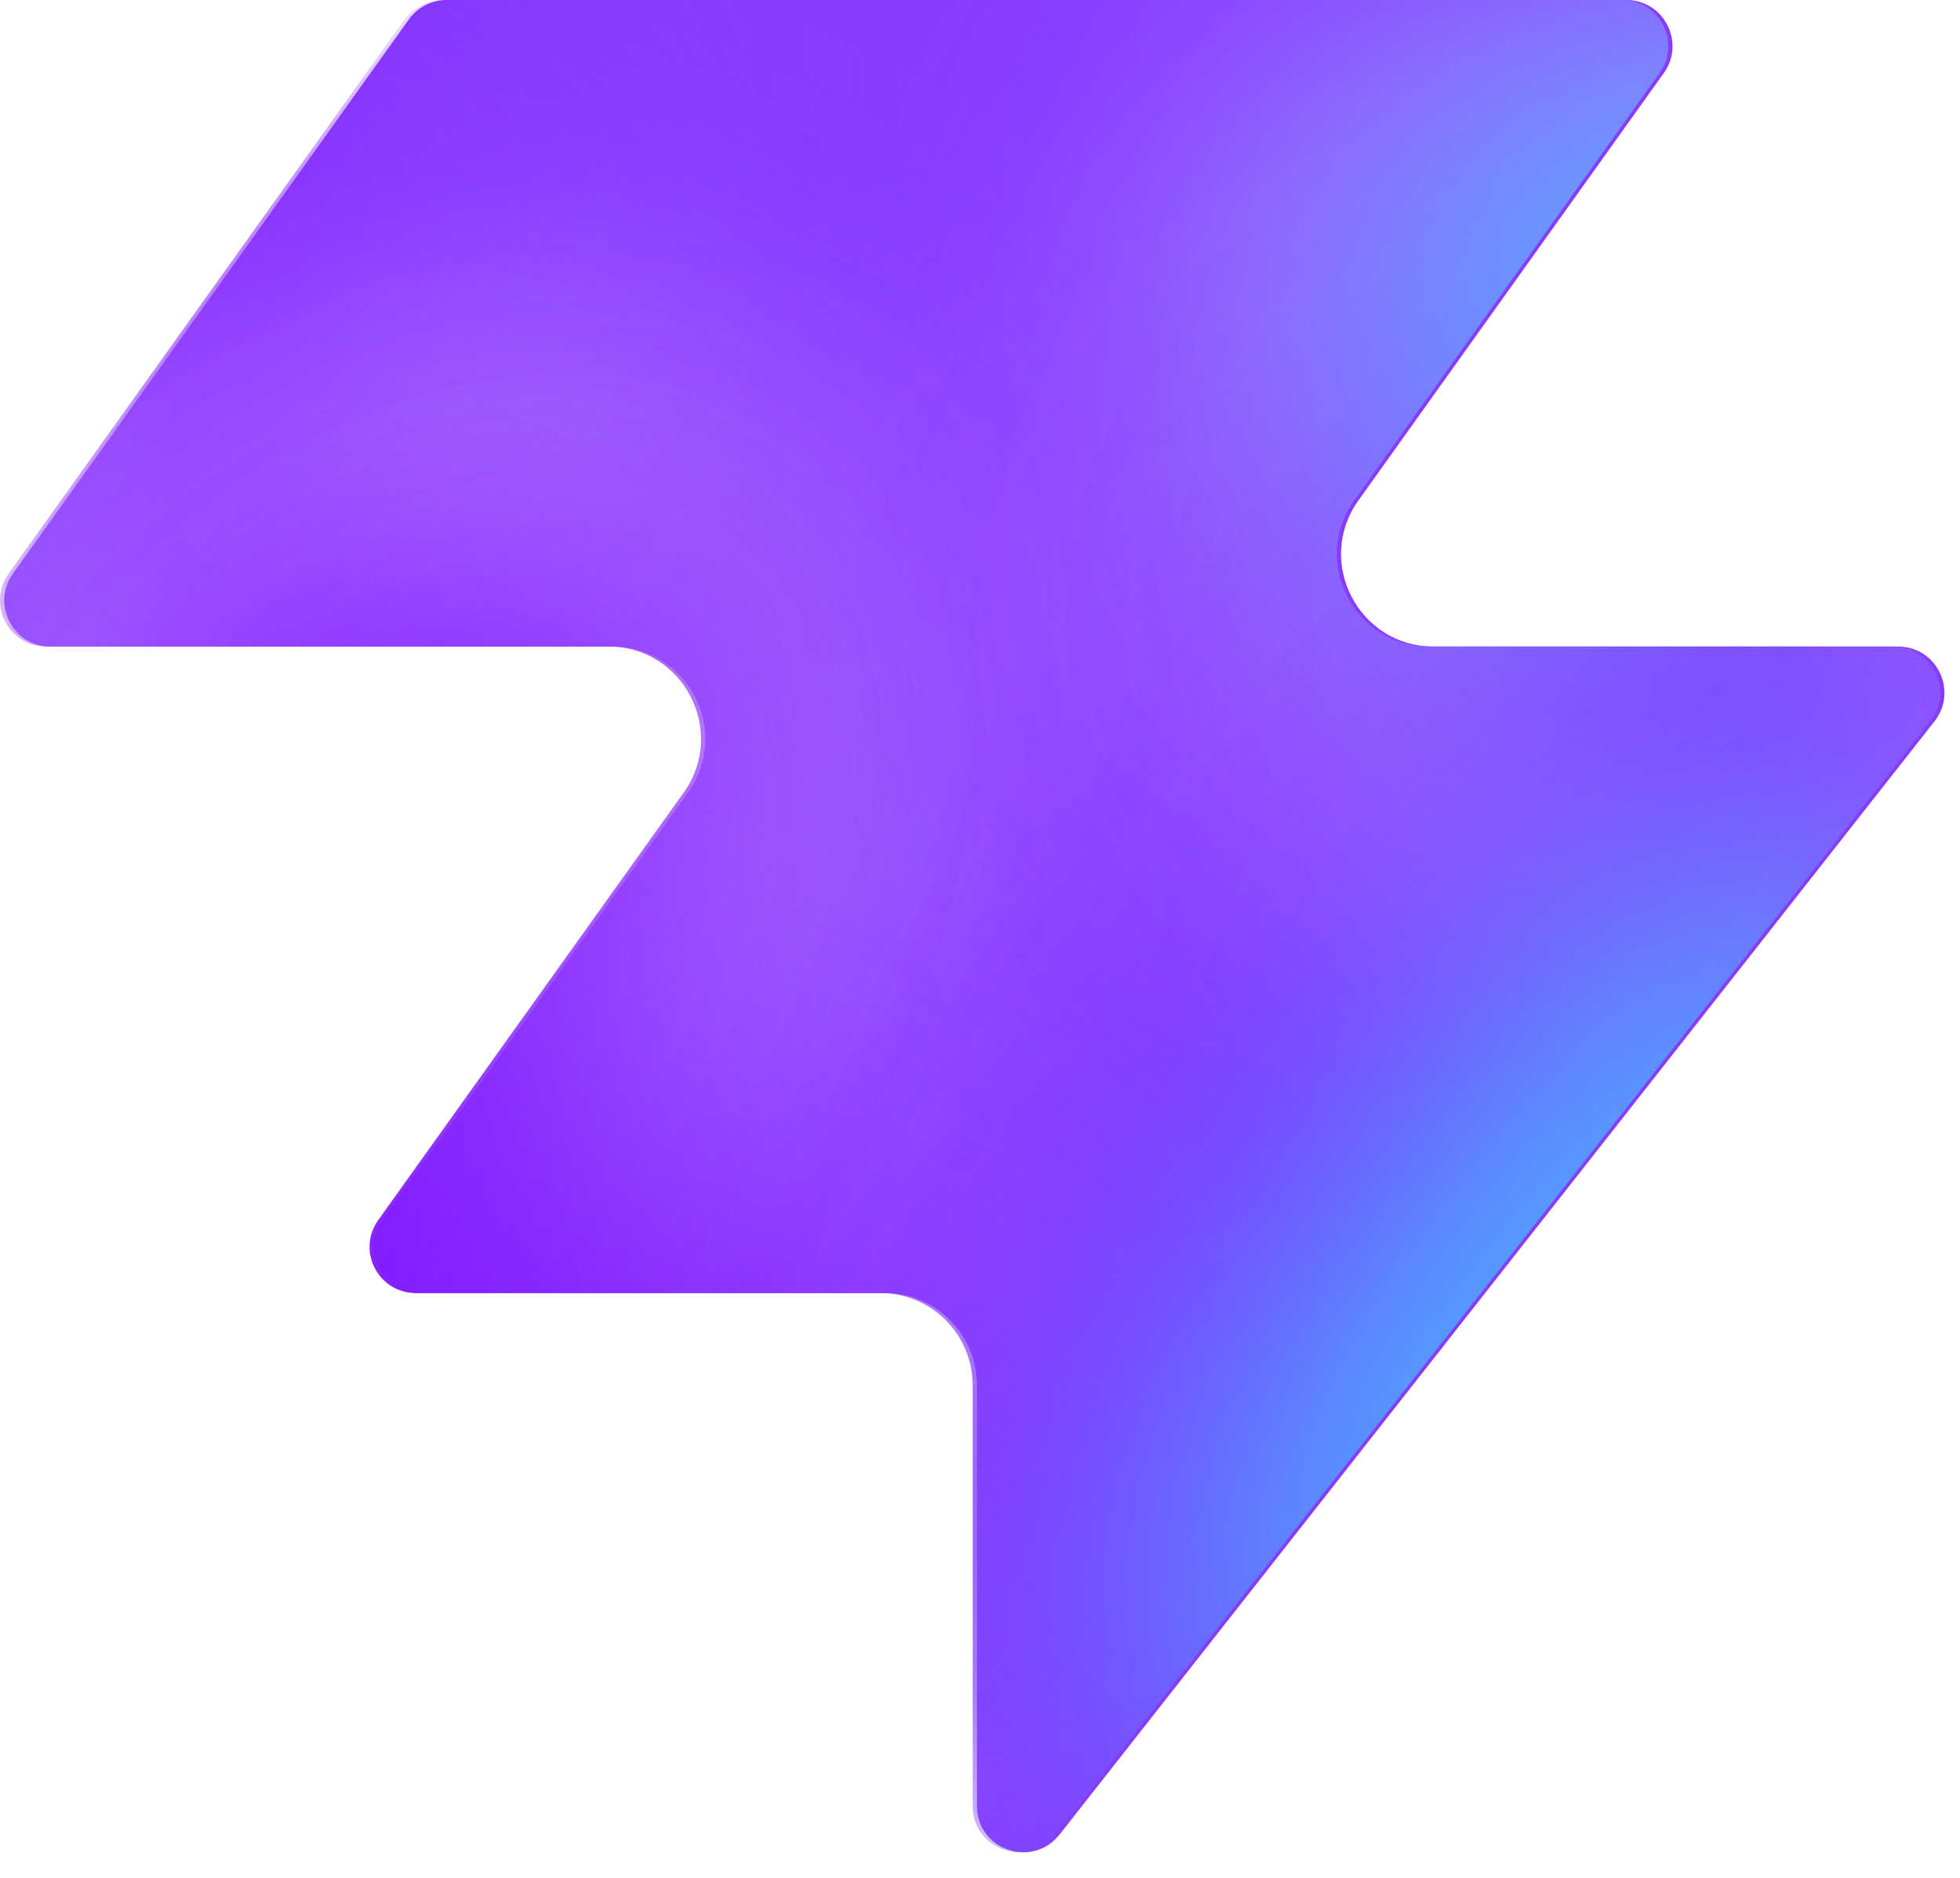
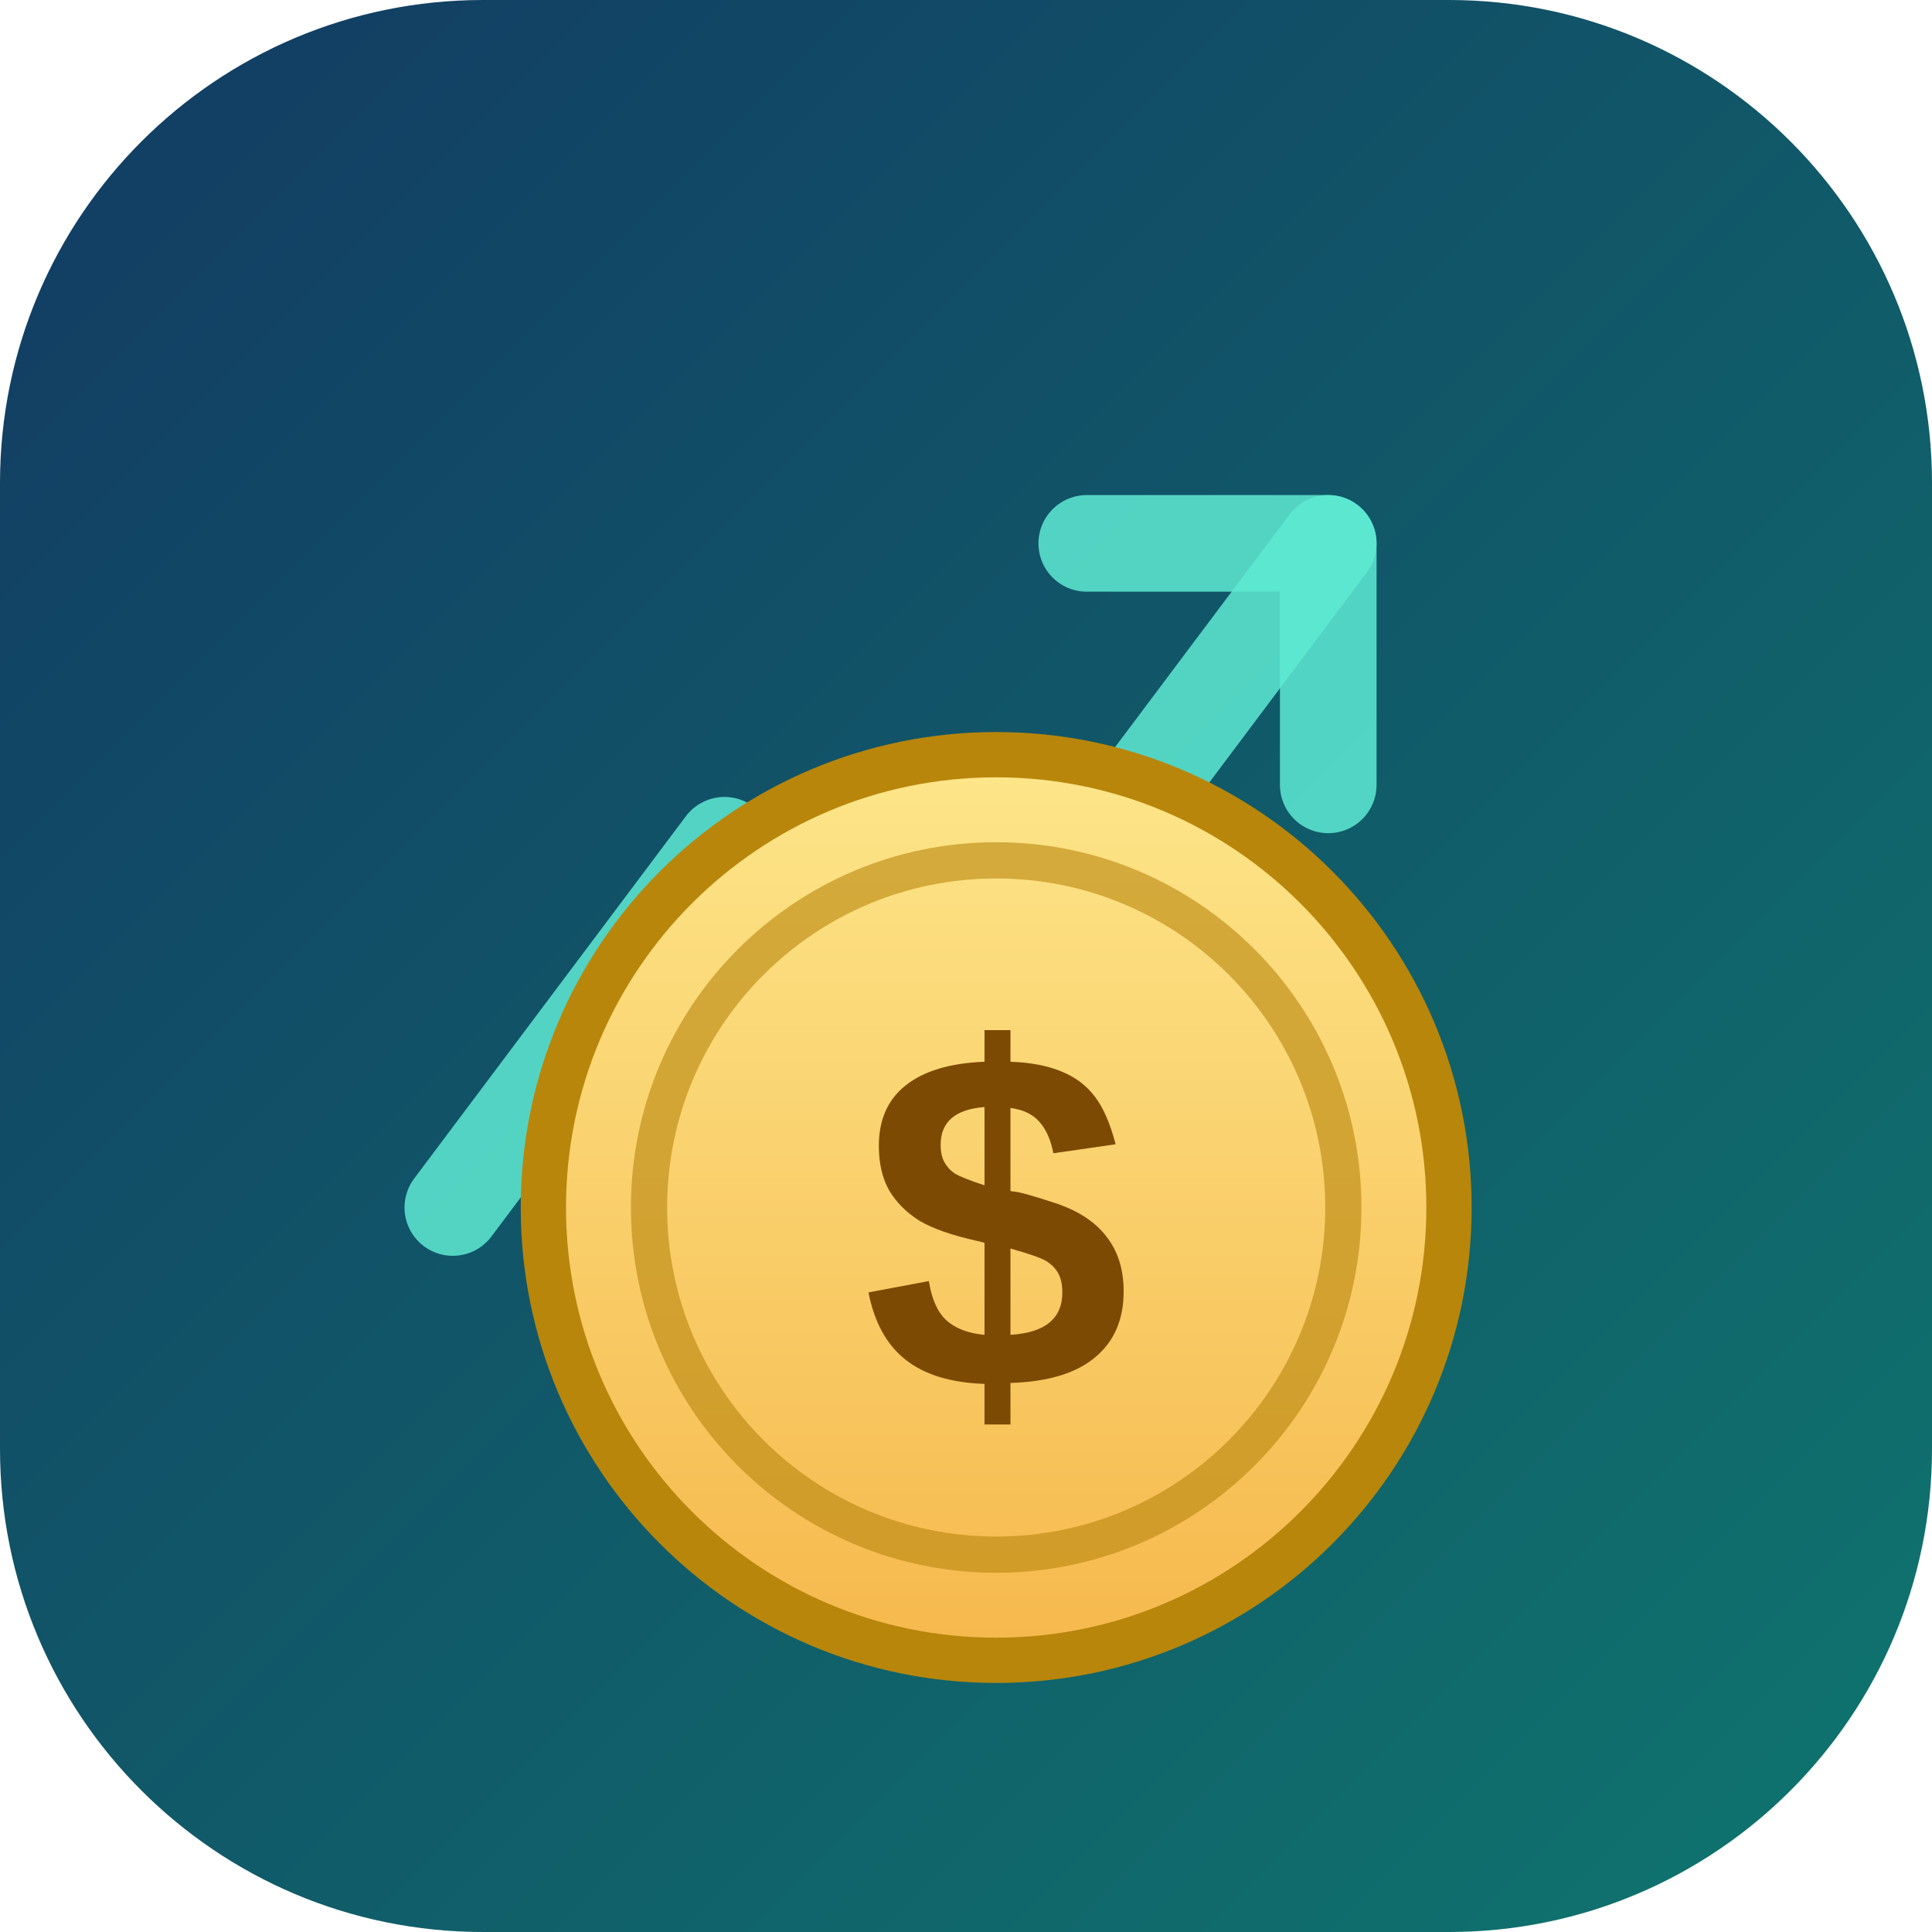
- <svg xmlns="http://www.w3.org/2000/svg" width="48" height="46" fill="none" viewBox="0 0 48 46">
-   <path fill="#863bff" d="M25.946 44.938c-.664.845-2.021.375-2.021-.698V33.937a2.26 2.26 0 0 0-2.262-2.262H10.287c-.92 0-1.456-1.04-.92-1.788l7.48-10.471c1.07-1.497 0-3.578-1.842-3.578H1.237c-.92 0-1.456-1.04-.92-1.788L10.013.474c.214-.297.556-.474.92-.474h28.894c.92 0 1.456 1.04.92 1.788l-7.48 10.471c-1.07 1.498 0 3.579 1.842 3.579h11.377c.943 0 1.473 1.088.89 1.83L25.947 44.94z" style="fill:#863bff;fill:color(display-p3 .525 .23 1);fill-opacity:1" />
-   <mask id="a" width="48" height="46" x="0" y="0" maskUnits="userSpaceOnUse" style="mask-type:alpha">
-     <path fill="#000" d="M25.842 44.938c-.664.844-2.021.375-2.021-.698V33.937a2.26 2.26 0 0 0-2.262-2.262H10.183c-.92 0-1.456-1.04-.92-1.788l7.48-10.471c1.07-1.498 0-3.579-1.842-3.579H1.133c-.92 0-1.456-1.04-.92-1.787L9.91.473c.214-.297.556-.474.92-.474h28.894c.92 0 1.456 1.04.92 1.788l-7.48 10.471c-1.07 1.498 0 3.578 1.842 3.578h11.377c.943 0 1.473 1.088.89 1.832L25.843 44.94z" style="fill:#000;fill-opacity:1" />
-   </mask>
-   <g mask="url(#a)">
-     <g filter="url(#b)">
-       <ellipse cx="5.508" cy="14.704" fill="#ede6ff" rx="5.508" ry="14.704" style="fill:#ede6ff;fill:color(display-p3 .927 .903 1);fill-opacity:1" transform="matrix(.00324 1 1 -.00324 -4.47 31.516)" />
-     </g>
-     <g filter="url(#c)">
-       <ellipse cx="10.399" cy="29.851" fill="#ede6ff" rx="10.399" ry="29.851" style="fill:#ede6ff;fill:color(display-p3 .927 .903 1);fill-opacity:1" transform="matrix(.00324 1 1 -.00324 -39.328 7.883)" />
-     </g>
-     <g filter="url(#d)">
-       <ellipse cx="5.508" cy="30.487" fill="#7e14ff" rx="5.508" ry="30.487" style="fill:#7e14ff;fill:color(display-p3 .492 .077 1);fill-opacity:1" transform="rotate(89.814 -25.913 -14.639)scale(1 -1)" />
-     </g>
-     <g filter="url(#e)">
-       <ellipse cx="5.508" cy="30.599" fill="#7e14ff" rx="5.508" ry="30.599" style="fill:#7e14ff;fill:color(display-p3 .492 .077 1);fill-opacity:1" transform="rotate(89.814 -32.644 -3.334)scale(1 -1)" />
-     </g>
-     <g filter="url(#f)">
-       <ellipse cx="5.508" cy="30.599" fill="#7e14ff" rx="5.508" ry="30.599" style="fill:#7e14ff;fill:color(display-p3 .492 .077 1);fill-opacity:1" transform="matrix(.00324 1 1 -.00324 -34.34 30.47)" />
-     </g>
-     <g filter="url(#g)">
-       <ellipse cx="14.072" cy="22.078" fill="#ede6ff" rx="14.072" ry="22.078" style="fill:#ede6ff;fill:color(display-p3 .927 .903 1);fill-opacity:1" transform="rotate(93.35 24.506 48.493)scale(-1 1)" />
-     </g>
-     <g filter="url(#h)">
-       <ellipse cx="3.47" cy="21.501" fill="#7e14ff" rx="3.47" ry="21.501" style="fill:#7e14ff;fill:color(display-p3 .492 .077 1);fill-opacity:1" transform="rotate(89.009 28.708 47.59)scale(-1 1)" />
-     </g>
-     <g filter="url(#i)">
-       <ellipse cx="3.47" cy="21.501" fill="#7e14ff" rx="3.47" ry="21.501" style="fill:#7e14ff;fill:color(display-p3 .492 .077 1);fill-opacity:1" transform="rotate(89.009 28.708 47.59)scale(-1 1)" />
-     </g>
-     <g filter="url(#j)">
-       <ellipse cx=".387" cy="8.972" fill="#7e14ff" rx="4.407" ry="29.108" style="fill:#7e14ff;fill:color(display-p3 .492 .077 1);fill-opacity:1" transform="rotate(39.51 .387 8.972)" />
-     </g>
-     <g filter="url(#k)">
-       <ellipse cx="47.523" cy="-6.092" fill="#7e14ff" rx="4.407" ry="29.108" style="fill:#7e14ff;fill:color(display-p3 .492 .077 1);fill-opacity:1" transform="rotate(37.892 47.523 -6.092)" />
-     </g>
-     <g filter="url(#l)">
-       <ellipse cx="41.412" cy="6.333" fill="#47bfff" rx="5.971" ry="9.665" style="fill:#47bfff;fill:color(display-p3 .28 .748 1);fill-opacity:1" transform="rotate(37.892 41.412 6.333)" />
-     </g>
-     <g filter="url(#m)">
-       <ellipse cx="-1.879" cy="38.332" fill="#7e14ff" rx="4.407" ry="29.108" style="fill:#7e14ff;fill:color(display-p3 .492 .077 1);fill-opacity:1" transform="rotate(37.892 -1.88 38.332)" />
-     </g>
-     <g filter="url(#n)">
-       <ellipse cx="-1.879" cy="38.332" fill="#7e14ff" rx="4.407" ry="29.108" style="fill:#7e14ff;fill:color(display-p3 .492 .077 1);fill-opacity:1" transform="rotate(37.892 -1.88 38.332)" />
-     </g>
-     <g filter="url(#o)">
-       <ellipse cx="35.651" cy="29.907" fill="#7e14ff" rx="4.407" ry="29.108" style="fill:#7e14ff;fill:color(display-p3 .492 .077 1);fill-opacity:1" transform="rotate(37.892 35.651 29.907)" />
-     </g>
-     <g filter="url(#p)">
-       <ellipse cx="38.418" cy="32.4" fill="#47bfff" rx="5.971" ry="15.297" style="fill:#47bfff;fill:color(display-p3 .28 .748 1);fill-opacity:1" transform="rotate(37.892 38.418 32.4)" />
-     </g>
-   </g>
+ <svg xmlns="http://www.w3.org/2000/svg" width="64" height="64" viewBox="0 0 64 64">
  <defs>
-     <filter id="b" width="60.045" height="41.654" x="-19.77" y="16.149" color-interpolation-filters="sRGB" filterUnits="userSpaceOnUse">
-       <feFlood flood-opacity="0" result="BackgroundImageFix" />
-       <feBlend in="SourceGraphic" in2="BackgroundImageFix" result="shape" />
-       <feGaussianBlur result="effect1_foregroundBlur_2002_17158" stdDeviation="7.659" />
-     </filter>
-     <filter id="c" width="90.34" height="51.437" x="-54.613" y="-7.533" color-interpolation-filters="sRGB" filterUnits="userSpaceOnUse">
-       <feFlood flood-opacity="0" result="BackgroundImageFix" />
-       <feBlend in="SourceGraphic" in2="BackgroundImageFix" result="shape" />
-       <feGaussianBlur result="effect1_foregroundBlur_2002_17158" stdDeviation="7.659" />
-     </filter>
-     <filter id="d" width="79.355" height="29.4" x="-49.64" y="2.03" color-interpolation-filters="sRGB" filterUnits="userSpaceOnUse">
-       <feFlood flood-opacity="0" result="BackgroundImageFix" />
-       <feBlend in="SourceGraphic" in2="BackgroundImageFix" result="shape" />
-       <feGaussianBlur result="effect1_foregroundBlur_2002_17158" stdDeviation="4.596" />
-     </filter>
-     <filter id="e" width="79.579" height="29.4" x="-45.045" y="20.029" color-interpolation-filters="sRGB" filterUnits="userSpaceOnUse">
-       <feFlood flood-opacity="0" result="BackgroundImageFix" />
-       <feBlend in="SourceGraphic" in2="BackgroundImageFix" result="shape" />
-       <feGaussianBlur result="effect1_foregroundBlur_2002_17158" stdDeviation="4.596" />
-     </filter>
-     <filter id="f" width="79.579" height="29.4" x="-43.513" y="21.178" color-interpolation-filters="sRGB" filterUnits="userSpaceOnUse">
-       <feFlood flood-opacity="0" result="BackgroundImageFix" />
-       <feBlend in="SourceGraphic" in2="BackgroundImageFix" result="shape" />
-       <feGaussianBlur result="effect1_foregroundBlur_2002_17158" stdDeviation="4.596" />
-     </filter>
-     <filter id="g" width="74.749" height="58.852" x="15.756" y="-17.901" color-interpolation-filters="sRGB" filterUnits="userSpaceOnUse">
-       <feFlood flood-opacity="0" result="BackgroundImageFix" />
-       <feBlend in="SourceGraphic" in2="BackgroundImageFix" result="shape" />
-       <feGaussianBlur result="effect1_foregroundBlur_2002_17158" stdDeviation="7.659" />
-     </filter>
-     <filter id="h" width="61.377" height="25.362" x="23.548" y="2.284" color-interpolation-filters="sRGB" filterUnits="userSpaceOnUse">
-       <feFlood flood-opacity="0" result="BackgroundImageFix" />
-       <feBlend in="SourceGraphic" in2="BackgroundImageFix" result="shape" />
-       <feGaussianBlur result="effect1_foregroundBlur_2002_17158" stdDeviation="4.596" />
-     </filter>
-     <filter id="i" width="61.377" height="25.362" x="23.548" y="2.284" color-interpolation-filters="sRGB" filterUnits="userSpaceOnUse">
-       <feFlood flood-opacity="0" result="BackgroundImageFix" />
-       <feBlend in="SourceGraphic" in2="BackgroundImageFix" result="shape" />
-       <feGaussianBlur result="effect1_foregroundBlur_2002_17158" stdDeviation="4.596" />
-     </filter>
-     <filter id="j" width="56.045" height="63.649" x="-27.636" y="-22.853" color-interpolation-filters="sRGB" filterUnits="userSpaceOnUse">
-       <feFlood flood-opacity="0" result="BackgroundImageFix" />
-       <feBlend in="SourceGraphic" in2="BackgroundImageFix" result="shape" />
-       <feGaussianBlur result="effect1_foregroundBlur_2002_17158" stdDeviation="4.596" />
-     </filter>
-     <filter id="k" width="54.814" height="64.646" x="20.116" y="-38.415" color-interpolation-filters="sRGB" filterUnits="userSpaceOnUse">
-       <feFlood flood-opacity="0" result="BackgroundImageFix" />
-       <feBlend in="SourceGraphic" in2="BackgroundImageFix" result="shape" />
-       <feGaussianBlur result="effect1_foregroundBlur_2002_17158" stdDeviation="4.596" />
-     </filter>
-     <filter id="l" width="33.541" height="35.313" x="24.641" y="-11.323" color-interpolation-filters="sRGB" filterUnits="userSpaceOnUse">
-       <feFlood flood-opacity="0" result="BackgroundImageFix" />
-       <feBlend in="SourceGraphic" in2="BackgroundImageFix" result="shape" />
-       <feGaussianBlur result="effect1_foregroundBlur_2002_17158" stdDeviation="4.596" />
-     </filter>
-     <filter id="m" width="54.814" height="64.646" x="-29.286" y="6.009" color-interpolation-filters="sRGB" filterUnits="userSpaceOnUse">
-       <feFlood flood-opacity="0" result="BackgroundImageFix" />
-       <feBlend in="SourceGraphic" in2="BackgroundImageFix" result="shape" />
-       <feGaussianBlur result="effect1_foregroundBlur_2002_17158" stdDeviation="4.596" />
-     </filter>
-     <filter id="n" width="54.814" height="64.646" x="-29.286" y="6.009" color-interpolation-filters="sRGB" filterUnits="userSpaceOnUse">
-       <feFlood flood-opacity="0" result="BackgroundImageFix" />
-       <feBlend in="SourceGraphic" in2="BackgroundImageFix" result="shape" />
-       <feGaussianBlur result="effect1_foregroundBlur_2002_17158" stdDeviation="4.596" />
-     </filter>
-     <filter id="o" width="54.814" height="64.646" x="8.244" y="-2.416" color-interpolation-filters="sRGB" filterUnits="userSpaceOnUse">
-       <feFlood flood-opacity="0" result="BackgroundImageFix" />
-       <feBlend in="SourceGraphic" in2="BackgroundImageFix" result="shape" />
-       <feGaussianBlur result="effect1_foregroundBlur_2002_17158" stdDeviation="4.596" />
-     </filter>
-     <filter id="p" width="39.409" height="43.623" x="18.713" y="10.588" color-interpolation-filters="sRGB" filterUnits="userSpaceOnUse">
-       <feFlood flood-opacity="0" result="BackgroundImageFix" />
-       <feBlend in="SourceGraphic" in2="BackgroundImageFix" result="shape" />
-       <feGaussianBlur result="effect1_foregroundBlur_2002_17158" stdDeviation="4.596" />
-     </filter>
+     <linearGradient id="bg" x1="0" y1="0" x2="1" y2="1">
+       <stop offset="0" stop-color="#123a63" />
+       <stop offset="1" stop-color="#0f766e" />
+     </linearGradient>
+     <linearGradient id="coin" x1="0" y1="0" x2="0" y2="1">
+       <stop offset="0" stop-color="#fde68a" />
+       <stop offset="1" stop-color="#f6b84c" />
+     </linearGradient>
  </defs>
+   <rect width="64" height="64" rx="16" fill="url(#bg)" />
+   <path d="M15 40 L24 28 L32 34 L44 18" stroke="#5eead4" stroke-width="3.2" stroke-linecap="round" stroke-linejoin="round" fill="none" opacity="0.85" />
+   <path d="M36 18 H44 V26" stroke="#5eead4" stroke-width="3.2" stroke-linecap="round" stroke-linejoin="round" fill="none" opacity="0.85" />
+   <circle cx="33" cy="40" r="15" fill="url(#coin)" stroke="#b8860b" stroke-width="1.5" />
+   <circle cx="33" cy="40" r="11.5" fill="none" stroke="#b8860b" stroke-width="1.2" opacity="0.6" />
+   <text x="33" y="46" text-anchor="middle" font-family="Arial, sans-serif" font-weight="800" font-size="16" fill="#7c4a03">$</text>
</svg>
